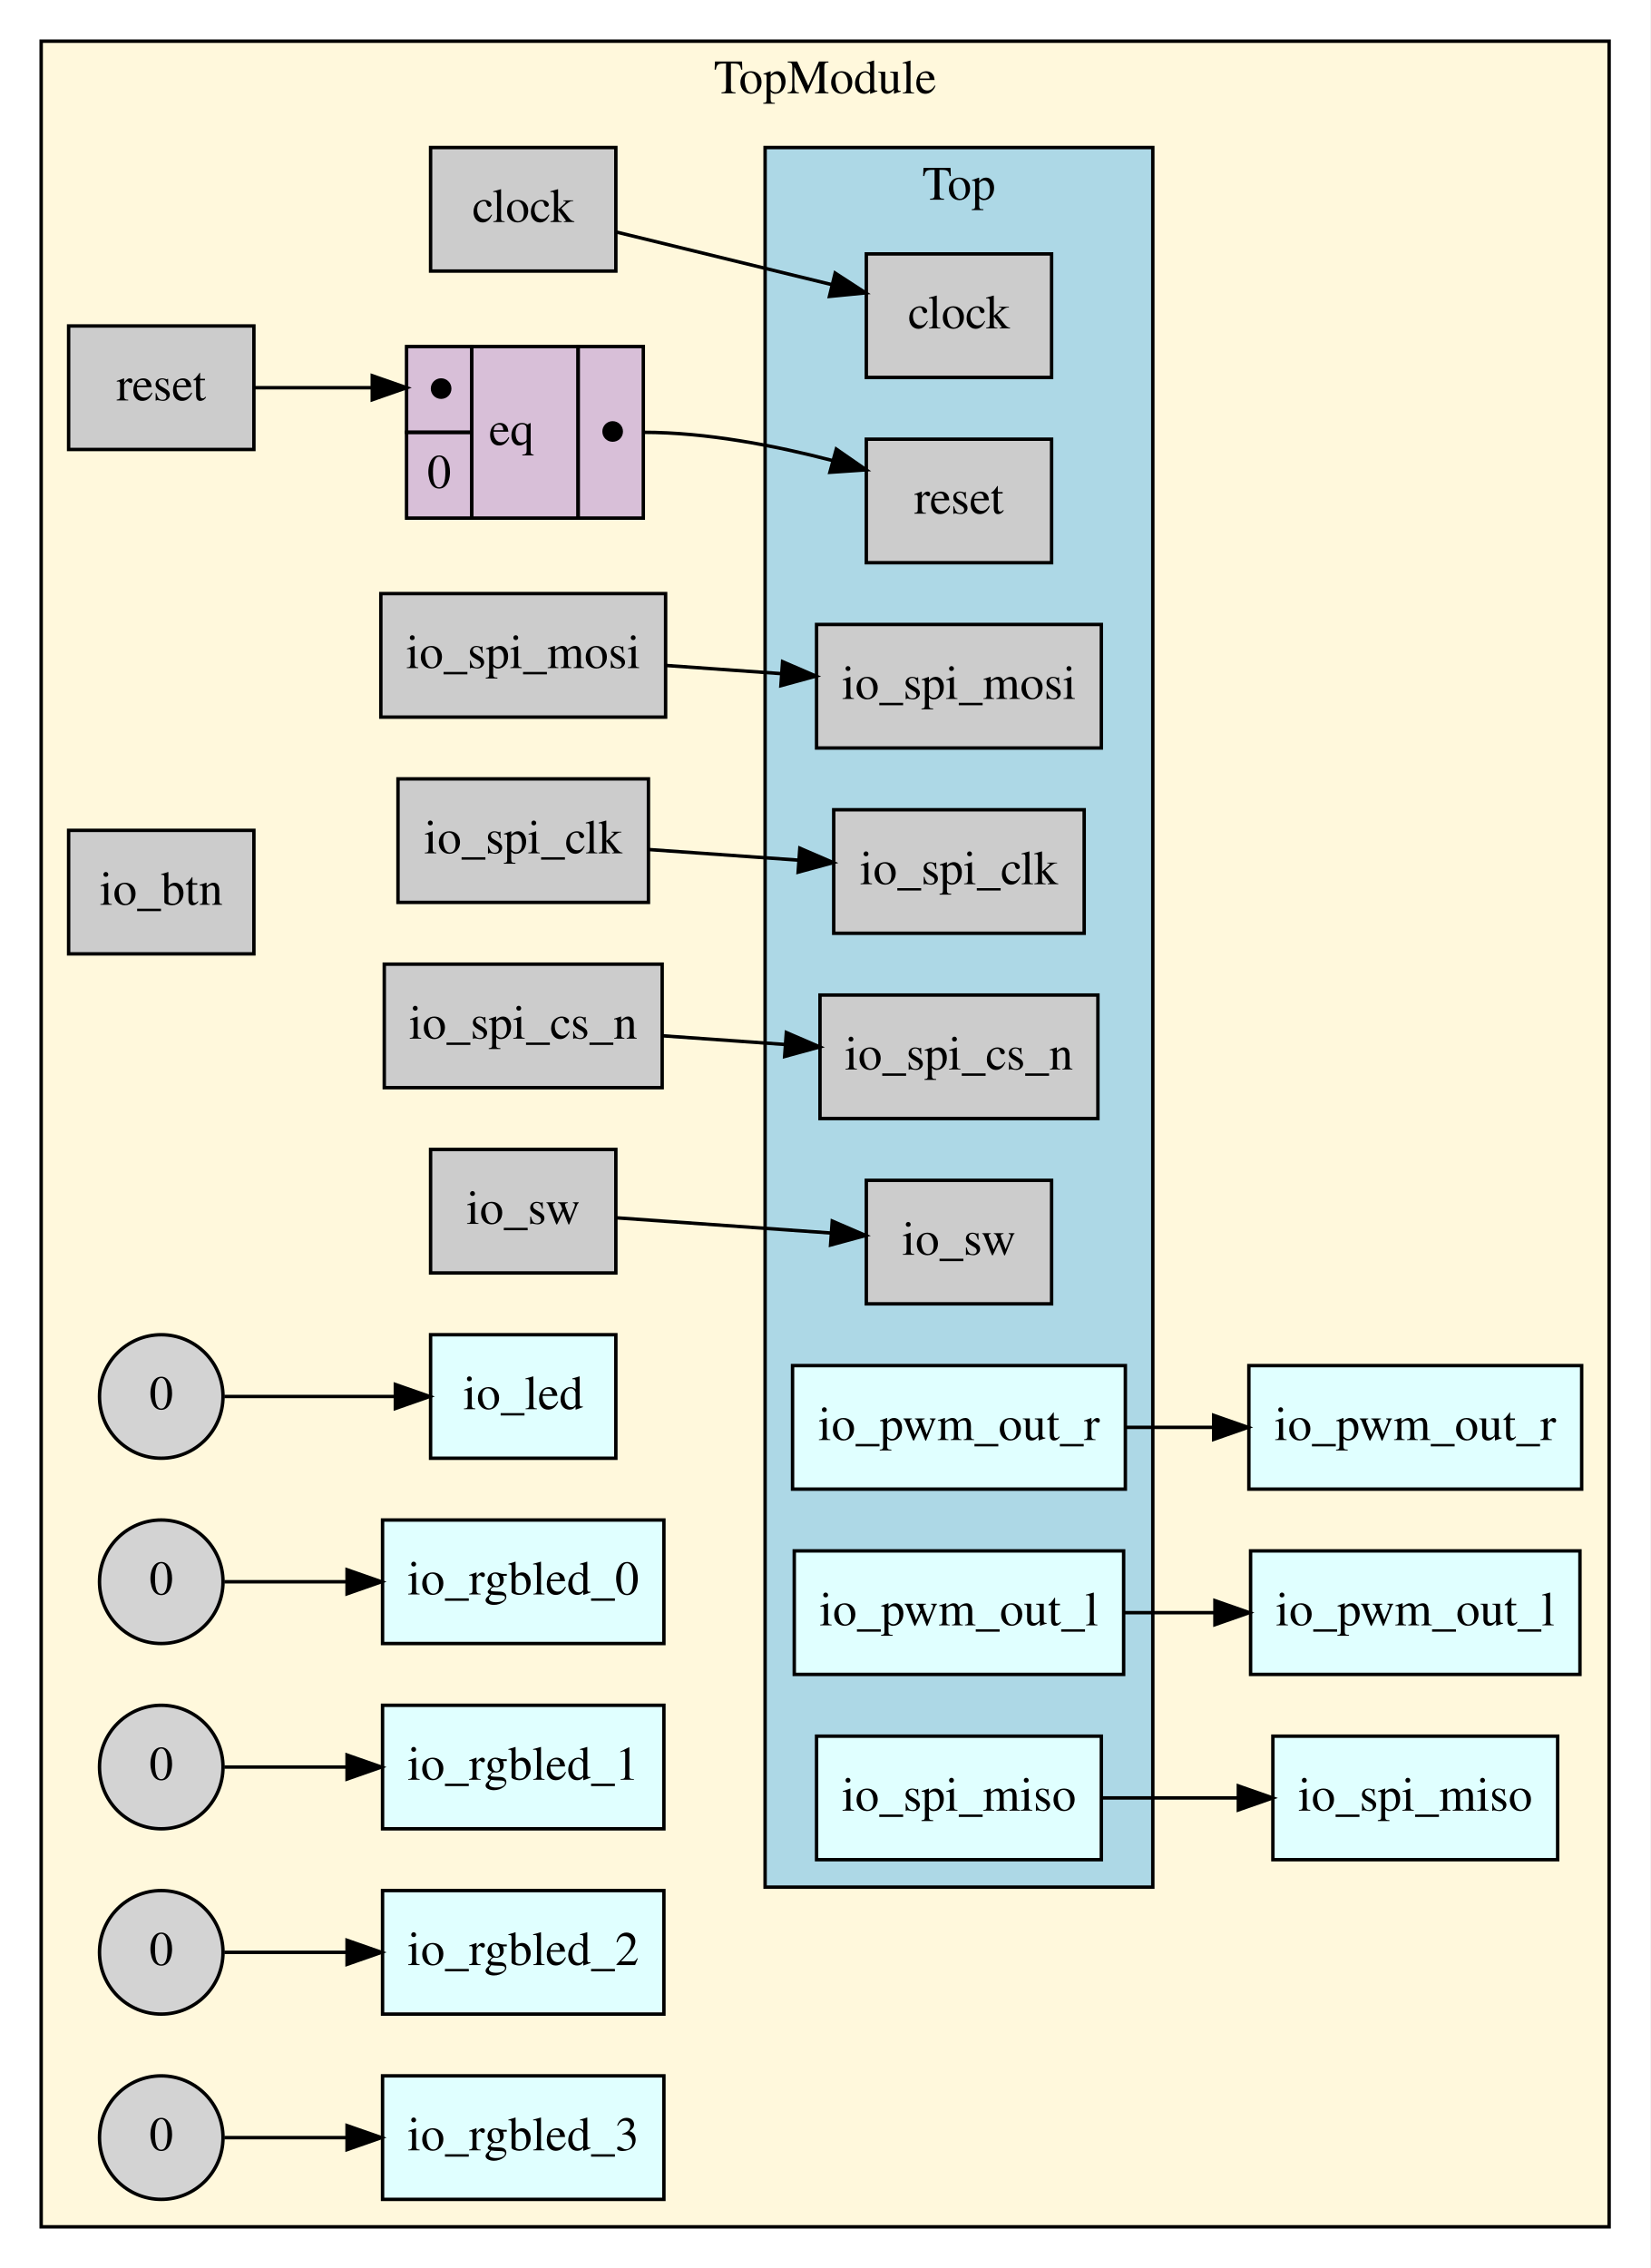
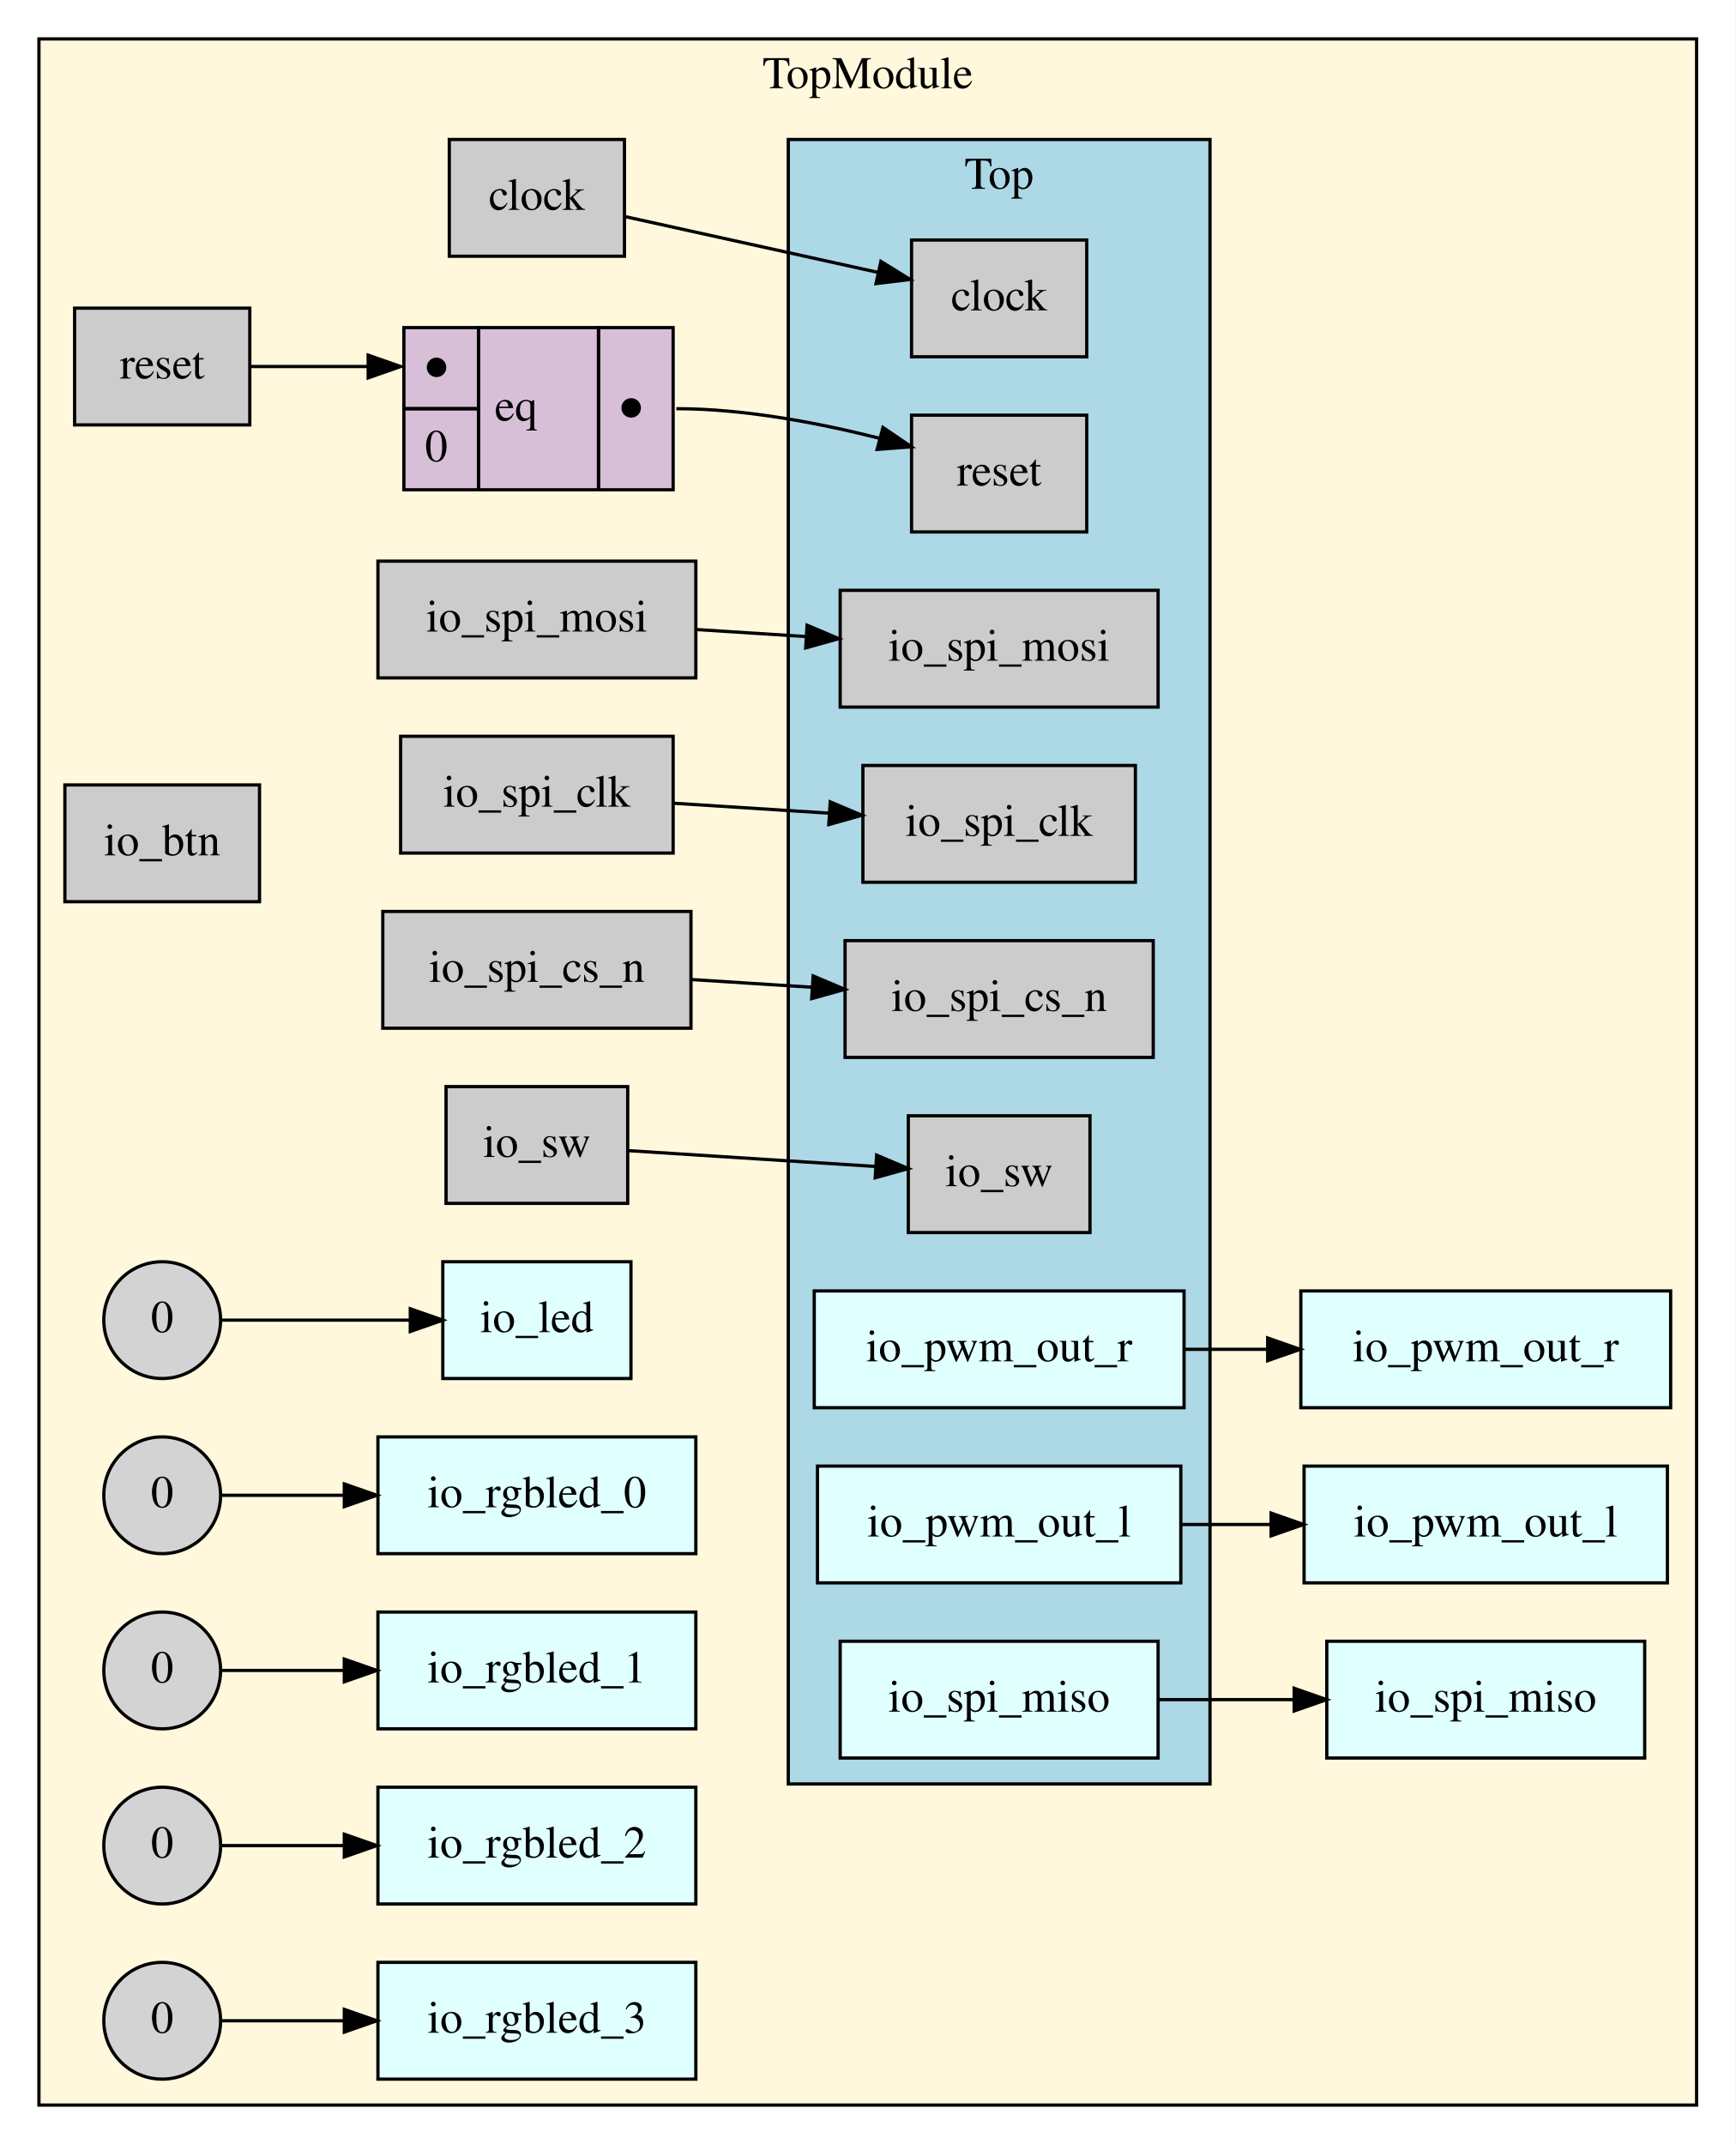
- <svg xmlns="http://www.w3.org/2000/svg" xmlns:xlink="http://www.w3.org/1999/xlink" width="481pt" height="661pt" viewBox="0.00 0.00 481.00 661.00">
+ <svg xmlns="http://www.w3.org/2000/svg" xmlns:xlink="http://www.w3.org/1999/xlink" width="535pt" height="661pt" viewBox="0.00 0.00 535.00 661.00">
  <g id="graph0" class="graph" transform="scale(1 1) rotate(0) translate(4 657)">
-     <polygon fill="#ffffff" stroke="transparent" points="-4,4 -4,-657 477,-657 477,4 -4,4" />
+     <polygon fill="white" stroke="transparent" points="-4,4 -4,-657 531,-657 531,4 -4,4" />
    <g id="clust1" class="cluster">
-       <polygon fill="#fff8dc" stroke="#000000" points="8,-8 8,-645 465,-645 465,-8 8,-8" />
-       <text text-anchor="middle" x="236.5" y="-629.8" font-family="Times,serif" font-size="14.00" fill="#000000">TopModule</text>
+       <polygon fill="#fff8dc" stroke="black" points="8,-8 8,-645 519,-645 519,-8 8,-8" />
+       <text text-anchor="middle" x="263.5" y="-629.8" font-family="Times,serif" font-size="14.00">TopModule</text>
    </g>
    <g id="clust2" class="cluster">
      <g id="a_clust2">
        <a xlink:href="Top.dot.svg" xlink:title="Top">
-           <polygon fill="#add8e6" stroke="#000000" points="219,-107 219,-614 332,-614 332,-107 219,-107" />
-           <text text-anchor="middle" x="275.5" y="-598.8" font-family="Times,serif" font-size="14.00" fill="#000000">Top</text>
+           <polygon fill="#add8e6" stroke="black" points="239,-107 239,-614 369,-614 369,-107 239,-107" />
+           <text text-anchor="middle" x="304" y="-598.8" font-family="Times,serif" font-size="14.00">Top</text>
        </a>
      </g>
    </g>
    <g id="node1" class="node">
-       <polygon fill="#cccccc" stroke="#000000" points="175.5,-614 121.5,-614 121.5,-578 175.5,-578 175.5,-614" />
-       <text text-anchor="middle" x="148.5" y="-592.3" font-family="Times,serif" font-size="14.00" fill="#000000">clock</text>
+       <polygon fill="#cccccc" stroke="black" points="188.5,-614 134.5,-614 134.5,-578 188.5,-578 188.5,-614" />
+       <text text-anchor="middle" x="161.5" y="-592.3" font-family="Times,serif" font-size="14.00">clock</text>
    </g>
    <g id="node16" class="node">
-       <polygon fill="#cccccc" stroke="#000000" points="302.5,-583 248.5,-583 248.5,-547 302.5,-547 302.5,-583" />
-       <text text-anchor="middle" x="275.5" y="-561.3" font-family="Times,serif" font-size="14.00" fill="#000000">clock</text>
+       <polygon fill="#cccccc" stroke="black" points="331,-583 277,-583 277,-547 331,-547 331,-583" />
+       <text text-anchor="middle" x="304" y="-561.3" font-family="Times,serif" font-size="14.00">clock</text>
    </g>
    <g id="edge3" class="edge">
-       <path fill="none" stroke="#000000" d="M175.745,-589.35C194.076,-584.875 218.469,-578.921 238.545,-574.021" />
-       <polygon fill="#000000" stroke="#000000" points="239.416,-577.411 248.3,-571.639 237.756,-570.611 239.416,-577.411" />
+       <path fill="none" stroke="black" d="M188.6,-590.24C210.54,-585.4 242.15,-578.43 266.58,-573.04" />
+       <polygon fill="black" stroke="black" points="267.55,-576.41 276.57,-570.83 266.05,-569.57 267.55,-576.41" />
    </g>
    <g id="node2" class="node">
-       <polygon fill="#cccccc" stroke="#000000" points="70,-562 16,-562 16,-526 70,-526 70,-562" />
-       <text text-anchor="middle" x="43" y="-540.3" font-family="Times,serif" font-size="14.00" fill="#000000">reset</text>
+       <polygon fill="#cccccc" stroke="black" points="73,-562 19,-562 19,-526 73,-526 73,-562" />
+       <text text-anchor="middle" x="46" y="-540.3" font-family="Times,serif" font-size="14.00">reset</text>
    </g>
    <g id="node30" class="node">
-       <polygon fill="#d8bfd8" stroke="transparent" points="114,-506 114,-556 183,-556 183,-506 114,-506" />
-       <polygon fill="none" stroke="#000000" points="114.5,-531 114.5,-556 133.5,-556 133.5,-531 114.5,-531" />
-       <text text-anchor="start" x="119.5" y="-539.8" font-family="Times,serif" font-size="14.00" fill="#000000">●</text>
-       <polygon fill="none" stroke="#000000" points="133.5,-506 133.5,-556 164.5,-556 164.5,-506 133.5,-506" />
-       <text text-anchor="start" x="138.5" y="-527.3" font-family="Times,serif" font-size="14.00" fill="#000000"> eq </text>
-       <polygon fill="none" stroke="#000000" points="164.5,-506 164.5,-556 183.5,-556 183.5,-506 164.5,-506" />
-       <text text-anchor="start" x="169.5" y="-527.3" font-family="Times,serif" font-size="14.00" fill="#000000">●</text>
-       <polygon fill="none" stroke="#000000" points="114.5,-506 114.5,-531 133.5,-531 133.5,-506 114.5,-506" />
-       <text text-anchor="start" x="120.5" y="-514.8" font-family="Times,serif" font-size="14.00" fill="#000000">0</text>
+       <polygon fill="#d8bfd8" stroke="transparent" points="120,-506 120,-556 203,-556 203,-506 120,-506" />
+       <polygon fill="none" stroke="black" points="120.5,-531 120.5,-556 143.5,-556 143.5,-531 120.5,-531" />
+       <text text-anchor="start" x="125.5" y="-539.8" font-family="Times,serif" font-size="14.00">●</text>
+       <polygon fill="none" stroke="black" points="143.5,-506 143.5,-556 180.5,-556 180.5,-506 143.5,-506" />
+       <text text-anchor="start" x="148.5" y="-527.3" font-family="Times,serif" font-size="14.00"> eq </text>
+       <polygon fill="none" stroke="black" points="180.5,-506 180.5,-556 203.5,-556 203.5,-506 180.5,-506" />
+       <text text-anchor="start" x="185.5" y="-527.3" font-family="Times,serif" font-size="14.00">●</text>
+       <polygon fill="none" stroke="black" points="120.5,-506 120.5,-531 143.5,-531 143.5,-506 120.5,-506" />
+       <text text-anchor="start" x="127" y="-514.8" font-family="Times,serif" font-size="14.00">0</text>
    </g>
    <g id="edge14" class="edge">
-       <path fill="none" stroke="#000000" d="M70.162,-544C80.491,-544 92.603,-544 104.339,-544" />
-       <polygon fill="#000000" stroke="#000000" points="104.5,-547.5 114.5,-544 104.5,-540.5 104.5,-547.5" />
+       <path fill="none" stroke="black" d="M73.18,-544C83.94,-544 96.79,-544 109.21,-544" />
+       <polygon fill="black" stroke="black" points="109.5,-547.5 119.5,-544 109.5,-540.5 109.5,-547.5" />
    </g>
    <g id="node3" class="node">
-       <polygon fill="#cccccc" stroke="#000000" points="190,-484 107,-484 107,-448 190,-448 190,-484" />
-       <text text-anchor="middle" x="148.5" y="-462.3" font-family="Times,serif" font-size="14.00" fill="#000000">io_spi_mosi</text>
+       <polygon fill="#cccccc" stroke="black" points="210.5,-484 112.5,-484 112.5,-448 210.5,-448 210.5,-484" />
+       <text text-anchor="middle" x="161.5" y="-462.3" font-family="Times,serif" font-size="14.00">io_spi_mosi</text>
    </g>
    <g id="node18" class="node">
-       <polygon fill="#cccccc" stroke="#000000" points="317,-475 234,-475 234,-439 317,-439 317,-475" />
-       <text text-anchor="middle" x="275.5" y="-453.3" font-family="Times,serif" font-size="14.00" fill="#000000">io_spi_mosi</text>
+       <polygon fill="#cccccc" stroke="black" points="353,-475 255,-475 255,-439 353,-439 353,-475" />
+       <text text-anchor="middle" x="304" y="-453.3" font-family="Times,serif" font-size="14.00">io_spi_mosi</text>
    </g>
    <g id="edge1" class="edge">
-       <path fill="none" stroke="#000000" d="M190.084,-463.053C200.829,-462.292 212.529,-461.462 223.724,-460.669" />
-       <polygon fill="#000000" stroke="#000000" points="224.095,-464.152 233.822,-459.954 223.6,-457.169 224.095,-464.152" />
+       <path fill="none" stroke="black" d="M210.85,-462.9C221.67,-462.21 233.26,-461.47 244.44,-460.75" />
+       <polygon fill="black" stroke="black" points="244.8,-464.24 254.56,-460.1 244.36,-457.25 244.8,-464.24" />
    </g>
    <g id="node4" class="node">
-       <polygon fill="#cccccc" stroke="#000000" points="185,-430 112,-430 112,-394 185,-394 185,-430" />
-       <text text-anchor="middle" x="148.5" y="-408.3" font-family="Times,serif" font-size="14.00" fill="#000000">io_spi_clk</text>
+       <polygon fill="#cccccc" stroke="black" points="203.5,-430 119.5,-430 119.5,-394 203.5,-394 203.5,-430" />
+       <text text-anchor="middle" x="161.5" y="-408.3" font-family="Times,serif" font-size="14.00">io_spi_clk</text>
    </g>
    <g id="node19" class="node">
-       <polygon fill="#cccccc" stroke="#000000" points="312,-421 239,-421 239,-385 312,-385 312,-421" />
-       <text text-anchor="middle" x="275.5" y="-399.3" font-family="Times,serif" font-size="14.00" fill="#000000">io_spi_clk</text>
+       <polygon fill="#cccccc" stroke="black" points="346,-421 262,-421 262,-385 346,-385 346,-421" />
+       <text text-anchor="middle" x="304" y="-399.3" font-family="Times,serif" font-size="14.00">io_spi_clk</text>
    </g>
    <g id="edge15" class="edge">
-       <path fill="none" stroke="#000000" d="M185.234,-409.397C198.792,-408.436 214.343,-407.334 228.675,-406.318" />
-       <polygon fill="#000000" stroke="#000000" points="229.121,-409.796 238.849,-405.597 228.626,-402.813 229.121,-409.796" />
+       <path fill="none" stroke="black" d="M203.52,-409.37C218.53,-408.41 235.72,-407.31 251.53,-406.3" />
+       <polygon fill="black" stroke="black" points="251.93,-409.78 261.69,-405.65 251.49,-402.79 251.93,-409.78" />
    </g>
    <g id="node5" class="node">
-       <polygon fill="#cccccc" stroke="#000000" points="189,-376 108,-376 108,-340 189,-340 189,-376" />
-       <text text-anchor="middle" x="148.5" y="-354.3" font-family="Times,serif" font-size="14.00" fill="#000000">io_spi_cs_n</text>
+       <polygon fill="#cccccc" stroke="black" points="209,-376 114,-376 114,-340 209,-340 209,-376" />
+       <text text-anchor="middle" x="161.5" y="-354.3" font-family="Times,serif" font-size="14.00">io_spi_cs_n</text>
    </g>
    <g id="node20" class="node">
-       <polygon fill="#cccccc" stroke="#000000" points="316,-367 235,-367 235,-331 316,-331 316,-367" />
-       <text text-anchor="middle" x="275.5" y="-345.3" font-family="Times,serif" font-size="14.00" fill="#000000">io_spi_cs_n</text>
+       <polygon fill="#cccccc" stroke="black" points="351.5,-367 256.5,-367 256.5,-331 351.5,-331 351.5,-367" />
+       <text text-anchor="middle" x="304" y="-345.3" font-family="Times,serif" font-size="14.00">io_spi_cs_n</text>
    </g>
    <g id="edge5" class="edge">
-       <path fill="none" stroke="#000000" d="M189.033,-355.128C200.374,-354.324 212.845,-353.44 224.701,-352.6" />
-       <polygon fill="#000000" stroke="#000000" points="225.189,-356.074 234.917,-351.876 224.694,-349.092 225.189,-356.074" />
+       <path fill="none" stroke="black" d="M209.28,-355C221.13,-354.24 233.99,-353.42 246.27,-352.63" />
+       <polygon fill="black" stroke="black" points="246.66,-356.12 256.42,-351.98 246.22,-349.13 246.66,-356.12" />
    </g>
    <g id="node6" class="node">
-       <polygon fill="#cccccc" stroke="#000000" points="175.5,-322 121.5,-322 121.5,-286 175.5,-286 175.5,-322" />
-       <text text-anchor="middle" x="148.5" y="-300.3" font-family="Times,serif" font-size="14.00" fill="#000000">io_sw</text>
+       <polygon fill="#cccccc" stroke="black" points="189.5,-322 133.5,-322 133.5,-286 189.5,-286 189.5,-322" />
+       <text text-anchor="middle" x="161.5" y="-300.3" font-family="Times,serif" font-size="14.00">io_sw</text>
    </g>
    <g id="node21" class="node">
-       <polygon fill="#cccccc" stroke="#000000" points="302.5,-313 248.5,-313 248.5,-277 302.5,-277 302.5,-313" />
-       <text text-anchor="middle" x="275.5" y="-291.3" font-family="Times,serif" font-size="14.00" fill="#000000">io_sw</text>
+       <polygon fill="#cccccc" stroke="black" points="332,-313 276,-313 276,-277 332,-277 332,-313" />
+       <text text-anchor="middle" x="304" y="-291.3" font-family="Times,serif" font-size="14.00">io_sw</text>
    </g>
    <g id="edge13" class="edge">
-       <path fill="none" stroke="#000000" d="M175.745,-302.069C193.992,-300.776 218.246,-299.057 238.269,-297.638" />
-       <polygon fill="#000000" stroke="#000000" points="238.573,-301.126 248.3,-296.928 238.078,-294.143 238.573,-301.126" />
+       <path fill="none" stroke="black" d="M189.59,-302.26C211.26,-300.88 241.88,-298.92 265.84,-297.38" />
+       <polygon fill="black" stroke="black" points="266.24,-300.86 275.99,-296.73 265.79,-293.88 266.24,-300.86" />
    </g>
    <g id="node7" class="node">
-       <polygon fill="#cccccc" stroke="#000000" points="70,-415 16,-415 16,-379 70,-379 70,-415" />
-       <text text-anchor="middle" x="43" y="-393.3" font-family="Times,serif" font-size="14.00" fill="#000000">io_btn</text>
+       <polygon fill="#cccccc" stroke="black" points="76,-415 16,-415 16,-379 76,-379 76,-415" />
+       <text text-anchor="middle" x="46" y="-393.3" font-family="Times,serif" font-size="14.00">io_btn</text>
    </g>
    <g id="node8" class="node">
-       <polygon fill="#e0ffff" stroke="#000000" points="450,-151 367,-151 367,-115 450,-115 450,-151" />
-       <text text-anchor="middle" x="408.5" y="-129.3" font-family="Times,serif" font-size="14.00" fill="#000000">io_spi_miso</text>
+       <polygon fill="#e0ffff" stroke="black" points="503,-151 405,-151 405,-115 503,-115 503,-151" />
+       <text text-anchor="middle" x="454" y="-129.3" font-family="Times,serif" font-size="14.00">io_spi_miso</text>
    </g>
    <g id="node9" class="node">
-       <polygon fill="#e0ffff" stroke="#000000" points="456.5,-205 360.5,-205 360.5,-169 456.5,-169 456.5,-205" />
-       <text text-anchor="middle" x="408.5" y="-183.3" font-family="Times,serif" font-size="14.00" fill="#000000">io_pwm_out_l</text>
+       <polygon fill="#e0ffff" stroke="black" points="510,-205 398,-205 398,-169 510,-169 510,-205" />
+       <text text-anchor="middle" x="454" y="-183.3" font-family="Times,serif" font-size="14.00">io_pwm_out_l</text>
    </g>
    <g id="node10" class="node">
-       <polygon fill="#e0ffff" stroke="#000000" points="457,-259 360,-259 360,-223 457,-223 457,-259" />
-       <text text-anchor="middle" x="408.5" y="-237.3" font-family="Times,serif" font-size="14.00" fill="#000000">io_pwm_out_r</text>
+       <polygon fill="#e0ffff" stroke="black" points="511,-259 397,-259 397,-223 511,-223 511,-259" />
+       <text text-anchor="middle" x="454" y="-237.3" font-family="Times,serif" font-size="14.00">io_pwm_out_r</text>
    </g>
    <g id="node11" class="node">
-       <polygon fill="#e0ffff" stroke="#000000" points="175.5,-268 121.5,-268 121.5,-232 175.5,-232 175.5,-268" />
-       <text text-anchor="middle" x="148.5" y="-246.3" font-family="Times,serif" font-size="14.00" fill="#000000">io_led</text>
+       <polygon fill="#e0ffff" stroke="black" points="190.5,-268 132.5,-268 132.5,-232 190.5,-232 190.5,-268" />
+       <text text-anchor="middle" x="161.5" y="-246.3" font-family="Times,serif" font-size="14.00">io_led</text>
    </g>
    <g id="node12" class="node">
-       <polygon fill="#e0ffff" stroke="#000000" points="189.5,-214 107.5,-214 107.5,-178 189.5,-178 189.5,-214" />
-       <text text-anchor="middle" x="148.5" y="-192.3" font-family="Times,serif" font-size="14.00" fill="#000000">io_rgbled_0</text>
+       <polygon fill="#e0ffff" stroke="black" points="210.5,-214 112.5,-214 112.5,-178 210.5,-178 210.5,-214" />
+       <text text-anchor="middle" x="161.5" y="-192.3" font-family="Times,serif" font-size="14.00">io_rgbled_0</text>
    </g>
    <g id="node13" class="node">
-       <polygon fill="#e0ffff" stroke="#000000" points="189.5,-160 107.5,-160 107.5,-124 189.5,-124 189.5,-160" />
-       <text text-anchor="middle" x="148.5" y="-138.3" font-family="Times,serif" font-size="14.00" fill="#000000">io_rgbled_1</text>
+       <polygon fill="#e0ffff" stroke="black" points="210.5,-160 112.5,-160 112.5,-124 210.5,-124 210.5,-160" />
+       <text text-anchor="middle" x="161.5" y="-138.3" font-family="Times,serif" font-size="14.00">io_rgbled_1</text>
    </g>
    <g id="node14" class="node">
-       <polygon fill="#e0ffff" stroke="#000000" points="189.5,-106 107.5,-106 107.5,-70 189.5,-70 189.5,-106" />
-       <text text-anchor="middle" x="148.5" y="-84.3" font-family="Times,serif" font-size="14.00" fill="#000000">io_rgbled_2</text>
+       <polygon fill="#e0ffff" stroke="black" points="210.5,-106 112.5,-106 112.5,-70 210.5,-70 210.5,-106" />
+       <text text-anchor="middle" x="161.5" y="-84.3" font-family="Times,serif" font-size="14.00">io_rgbled_2</text>
    </g>
    <g id="node15" class="node">
-       <polygon fill="#e0ffff" stroke="#000000" points="189.5,-52 107.5,-52 107.5,-16 189.5,-16 189.5,-52" />
-       <text text-anchor="middle" x="148.5" y="-30.3" font-family="Times,serif" font-size="14.00" fill="#000000">io_rgbled_3</text>
+       <polygon fill="#e0ffff" stroke="black" points="210.5,-52 112.5,-52 112.5,-16 210.5,-16 210.5,-52" />
+       <text text-anchor="middle" x="161.5" y="-30.3" font-family="Times,serif" font-size="14.00">io_rgbled_3</text>
    </g>
    <g id="node17" class="node">
-       <polygon fill="#cccccc" stroke="#000000" points="302.5,-529 248.5,-529 248.5,-493 302.5,-493 302.5,-529" />
-       <text text-anchor="middle" x="275.5" y="-507.3" font-family="Times,serif" font-size="14.00" fill="#000000">reset</text>
+       <polygon fill="#cccccc" stroke="black" points="331,-529 277,-529 277,-493 331,-493 331,-529" />
+       <text text-anchor="middle" x="304" y="-507.3" font-family="Times,serif" font-size="14.00">reset</text>
    </g>
    <g id="node22" class="node">
-       <polygon fill="#e0ffff" stroke="#000000" points="317,-151 234,-151 234,-115 317,-115 317,-151" />
-       <text text-anchor="middle" x="275.5" y="-129.3" font-family="Times,serif" font-size="14.00" fill="#000000">io_spi_miso</text>
+       <polygon fill="#e0ffff" stroke="black" points="353,-151 255,-151 255,-115 353,-115 353,-151" />
+       <text text-anchor="middle" x="304" y="-129.3" font-family="Times,serif" font-size="14.00">io_spi_miso</text>
    </g>
    <g id="edge8" class="edge">
-       <path fill="none" stroke="#000000" d="M317.217,-133C329.72,-133 343.587,-133 356.659,-133" />
-       <polygon fill="#000000" stroke="#000000" points="356.931,-136.5 366.931,-133 356.931,-129.5 356.931,-136.5" />
+       <path fill="none" stroke="black" d="M353.05,-133C366.3,-133 380.82,-133 394.59,-133" />
+       <polygon fill="black" stroke="black" points="394.94,-136.5 404.94,-133 394.94,-129.5 394.94,-136.5" />
    </g>
    <g id="node23" class="node">
-       <polygon fill="#e0ffff" stroke="#000000" points="323.5,-205 227.5,-205 227.5,-169 323.5,-169 323.5,-205" />
-       <text text-anchor="middle" x="275.5" y="-183.3" font-family="Times,serif" font-size="14.00" fill="#000000">io_pwm_out_l</text>
+       <polygon fill="#e0ffff" stroke="black" points="360,-205 248,-205 248,-169 360,-169 360,-205" />
+       <text text-anchor="middle" x="304" y="-183.3" font-family="Times,serif" font-size="14.00">io_pwm_out_l</text>
    </g>
    <g id="edge6" class="edge">
-       <path fill="none" stroke="#000000" d="M323.516,-187C332.073,-187 341.073,-187 349.886,-187" />
-       <polygon fill="#000000" stroke="#000000" points="350.108,-190.5 360.108,-187 350.108,-183.5 350.108,-190.5" />
+       <path fill="none" stroke="black" d="M360.11,-187C369.07,-187 378.42,-187 387.59,-187" />
+       <polygon fill="black" stroke="black" points="387.84,-190.5 397.84,-187 387.84,-183.5 387.84,-190.5" />
    </g>
    <g id="node24" class="node">
-       <polygon fill="#e0ffff" stroke="#000000" points="324,-259 227,-259 227,-223 324,-223 324,-259" />
-       <text text-anchor="middle" x="275.5" y="-237.3" font-family="Times,serif" font-size="14.00" fill="#000000">io_pwm_out_r</text>
+       <polygon fill="#e0ffff" stroke="black" points="361,-259 247,-259 247,-223 361,-223 361,-259" />
+       <text text-anchor="middle" x="304" y="-237.3" font-family="Times,serif" font-size="14.00">io_pwm_out_r</text>
    </g>
    <g id="edge12" class="edge">
-       <path fill="none" stroke="#000000" d="M324.269,-241C332.491,-241 341.104,-241 349.551,-241" />
-       <polygon fill="#000000" stroke="#000000" points="349.737,-244.5 359.737,-241 349.737,-237.5 349.737,-244.5" />
+       <path fill="none" stroke="black" d="M361.37,-241C369.62,-241 378.18,-241 386.6,-241" />
+       <polygon fill="black" stroke="black" points="386.78,-244.5 396.78,-241 386.78,-237.5 386.78,-244.5" />
    </g>
    <g id="node25" class="node">
-       <ellipse fill="#d3d3d3" stroke="#000000" cx="43" cy="-250" rx="18" ry="18" />
-       <text text-anchor="middle" x="43" y="-246.3" font-family="Times,serif" font-size="14.00" fill="#000000">0</text>
+       <ellipse fill="lightgrey" stroke="black" cx="46" cy="-250" rx="18" ry="18" />
+       <text text-anchor="middle" x="46" y="-246.3" font-family="Times,serif" font-size="14.00">0</text>
    </g>
    <g id="edge7" class="edge">
-       <path fill="none" stroke="#000000" d="M61.377,-250C75.066,-250 94.225,-250 111.092,-250" />
-       <polygon fill="#000000" stroke="#000000" points="111.228,-253.5 121.228,-250 111.228,-246.5 111.228,-253.5" />
+       <path fill="none" stroke="black" d="M64.24,-250C79.59,-250 102.59,-250 122.27,-250" />
+       <polygon fill="black" stroke="black" points="122.48,-253.5 132.48,-250 122.48,-246.5 122.48,-253.5" />
    </g>
    <g id="node26" class="node">
-       <ellipse fill="#d3d3d3" stroke="#000000" cx="43" cy="-196" rx="18" ry="18" />
-       <text text-anchor="middle" x="43" y="-192.3" font-family="Times,serif" font-size="14.00" fill="#000000">0</text>
+       <ellipse fill="lightgrey" stroke="black" cx="46" cy="-196" rx="18" ry="18" />
+       <text text-anchor="middle" x="46" y="-192.3" font-family="Times,serif" font-size="14.00">0</text>
    </g>
    <g id="edge10" class="edge">
-       <path fill="none" stroke="#000000" d="M61.377,-196C71.346,-196 84.215,-196 96.988,-196" />
-       <polygon fill="#000000" stroke="#000000" points="97.154,-199.5 107.154,-196 97.154,-192.5 97.154,-199.5" />
+       <path fill="none" stroke="black" d="M64.24,-196C74.52,-196 88.23,-196 102.08,-196" />
+       <polygon fill="black" stroke="black" points="102.14,-199.5 112.14,-196 102.14,-192.5 102.14,-199.5" />
    </g>
    <g id="node27" class="node">
-       <ellipse fill="#d3d3d3" stroke="#000000" cx="43" cy="-142" rx="18" ry="18" />
-       <text text-anchor="middle" x="43" y="-138.3" font-family="Times,serif" font-size="14.00" fill="#000000">0</text>
+       <ellipse fill="lightgrey" stroke="black" cx="46" cy="-142" rx="18" ry="18" />
+       <text text-anchor="middle" x="46" y="-138.3" font-family="Times,serif" font-size="14.00">0</text>
    </g>
    <g id="edge4" class="edge">
-       <path fill="none" stroke="#000000" d="M61.377,-142C71.346,-142 84.215,-142 96.988,-142" />
-       <polygon fill="#000000" stroke="#000000" points="97.154,-145.5 107.154,-142 97.154,-138.5 97.154,-145.5" />
+       <path fill="none" stroke="black" d="M64.24,-142C74.52,-142 88.23,-142 102.08,-142" />
+       <polygon fill="black" stroke="black" points="102.14,-145.5 112.14,-142 102.14,-138.5 102.14,-145.5" />
    </g>
    <g id="node28" class="node">
-       <ellipse fill="#d3d3d3" stroke="#000000" cx="43" cy="-88" rx="18" ry="18" />
-       <text text-anchor="middle" x="43" y="-84.3" font-family="Times,serif" font-size="14.00" fill="#000000">0</text>
+       <ellipse fill="lightgrey" stroke="black" cx="46" cy="-88" rx="18" ry="18" />
+       <text text-anchor="middle" x="46" y="-84.3" font-family="Times,serif" font-size="14.00">0</text>
    </g>
    <g id="edge2" class="edge">
-       <path fill="none" stroke="#000000" d="M61.377,-88C71.346,-88 84.215,-88 96.988,-88" />
-       <polygon fill="#000000" stroke="#000000" points="97.154,-91.5 107.154,-88 97.154,-84.5 97.154,-91.5" />
+       <path fill="none" stroke="black" d="M64.24,-88C74.52,-88 88.23,-88 102.08,-88" />
+       <polygon fill="black" stroke="black" points="102.14,-91.5 112.14,-88 102.14,-84.5 102.14,-91.5" />
    </g>
    <g id="node29" class="node">
-       <ellipse fill="#d3d3d3" stroke="#000000" cx="43" cy="-34" rx="18" ry="18" />
-       <text text-anchor="middle" x="43" y="-30.3" font-family="Times,serif" font-size="14.00" fill="#000000">0</text>
+       <ellipse fill="lightgrey" stroke="black" cx="46" cy="-34" rx="18" ry="18" />
+       <text text-anchor="middle" x="46" y="-30.3" font-family="Times,serif" font-size="14.00">0</text>
    </g>
    <g id="edge11" class="edge">
-       <path fill="none" stroke="#000000" d="M61.377,-34C71.346,-34 84.215,-34 96.988,-34" />
-       <polygon fill="#000000" stroke="#000000" points="97.154,-37.5 107.154,-34 97.154,-30.5 97.154,-37.5" />
+       <path fill="none" stroke="black" d="M64.24,-34C74.52,-34 88.23,-34 102.08,-34" />
+       <polygon fill="black" stroke="black" points="102.14,-37.5 112.14,-34 102.14,-30.5 102.14,-37.5" />
    </g>
    <g id="edge9" class="edge">
-       <path fill="none" stroke="#000000" d="M183.5,-531C201.909,-531 221.927,-527.129 238.575,-522.793" />
-       <polygon fill="#000000" stroke="#000000" points="239.752,-526.099 248.46,-520.064 237.889,-519.351 239.752,-526.099" />
+       <path fill="none" stroke="black" d="M204.5,-531C225.55,-531 248.64,-526.56 267.17,-521.86" />
+       <polygon fill="black" stroke="black" points="268.19,-525.21 276.95,-519.25 266.39,-518.45 268.19,-525.21" />
    </g>
  </g>
</svg>
